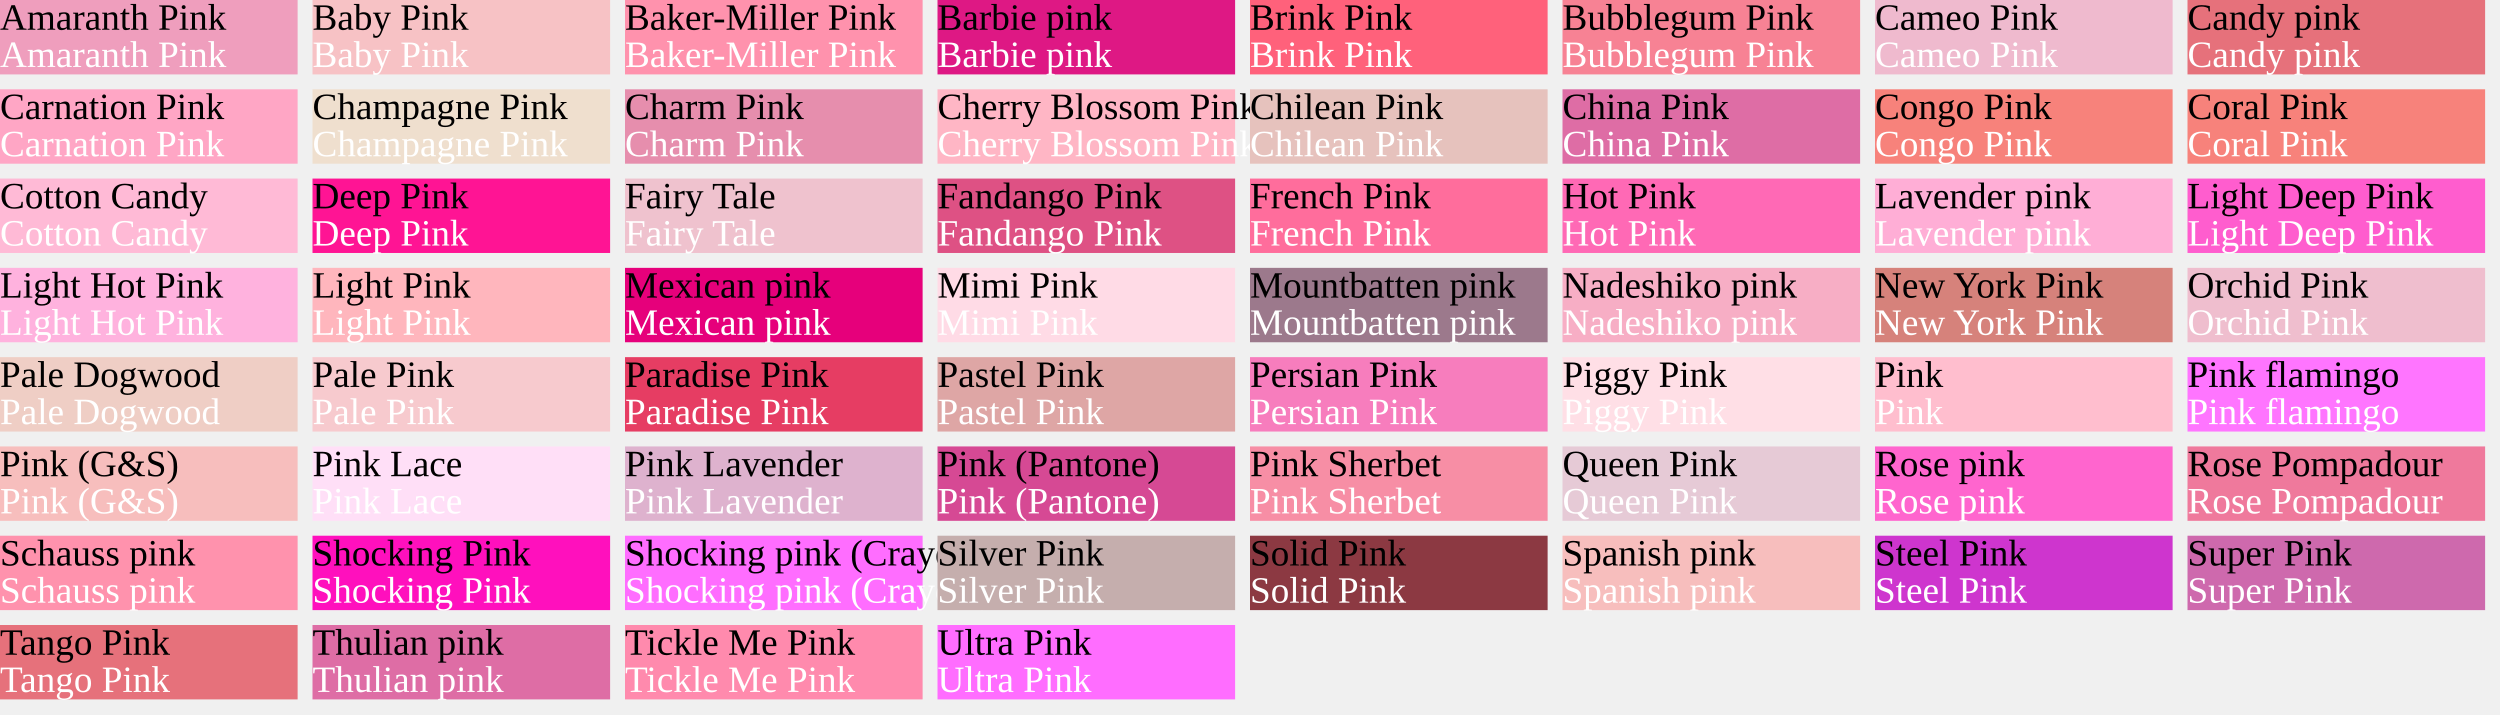
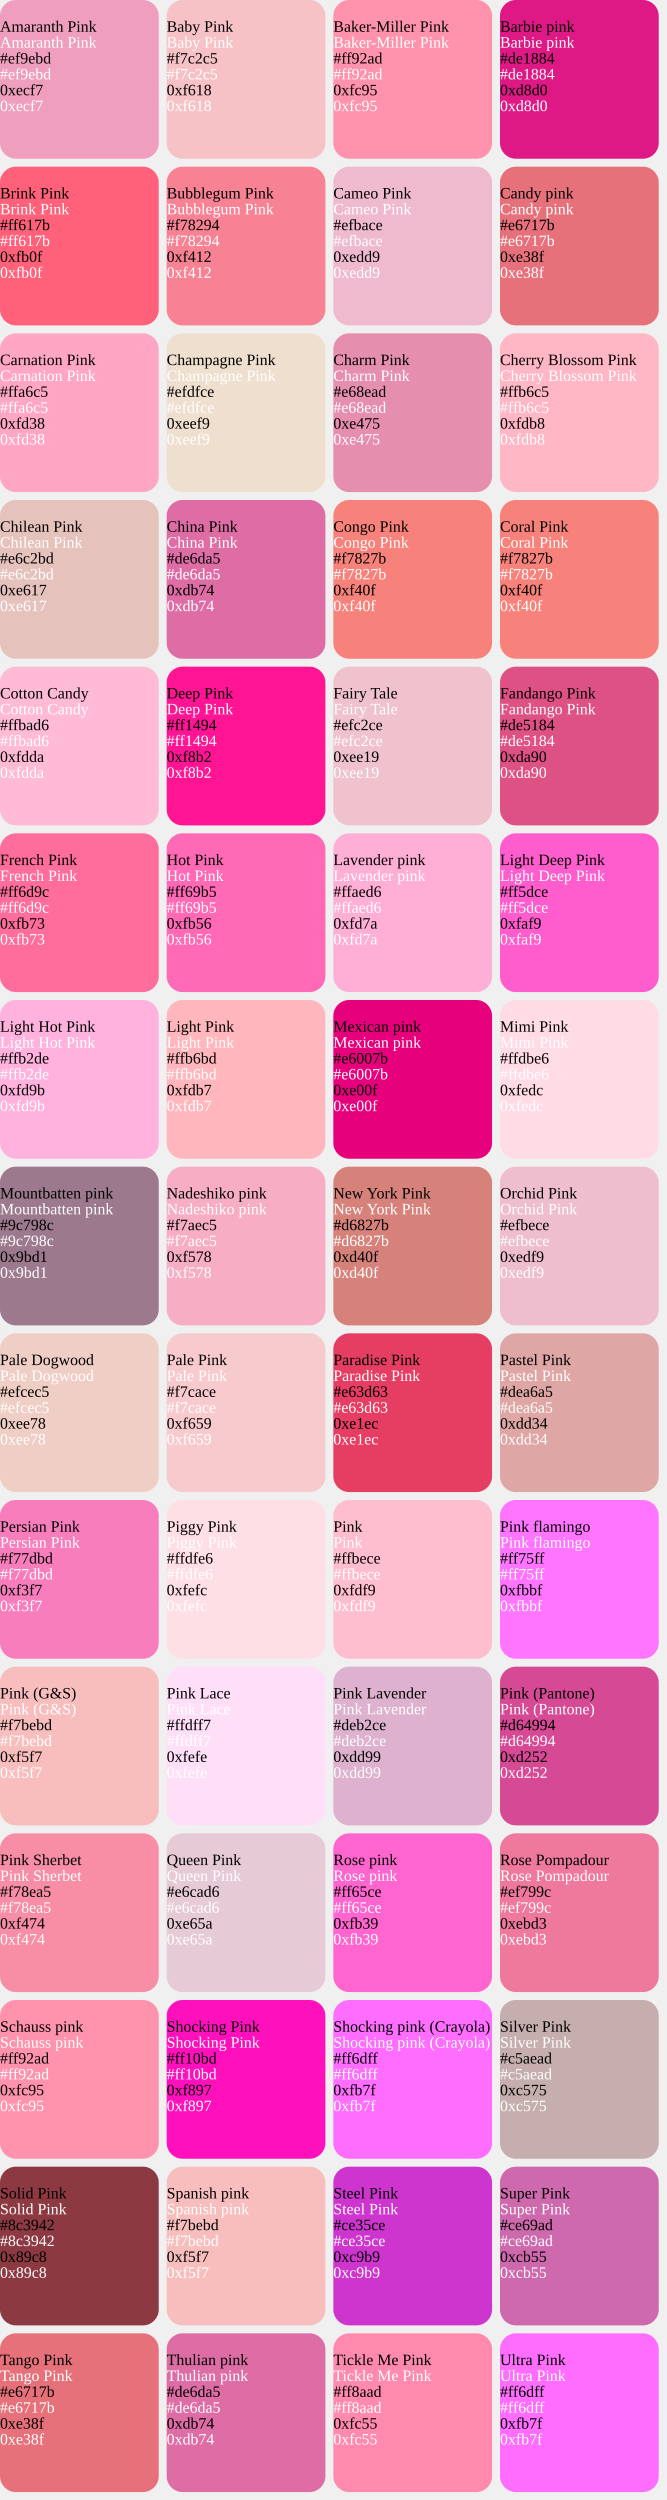
- <svg xmlns="http://www.w3.org/2000/svg" width="1680px" height="480px">
-   <rect x="0" y="0" width="200" height="50" style="fill: #ef9ebd;" />
-   <text x="0" y="20" font-size="25px" style="fill: black;">Amaranth Pink</text>
-   <text x="0" y="45" font-size="25px" style="fill: white;">Amaranth Pink</text>
-   <rect x="210" y="0" width="200" height="50" style="fill: #f7c2c5;" />
-   <text x="210" y="20" font-size="25px" style="fill: black;">Baby Pink</text>
-   <text x="210" y="45" font-size="25px" style="fill: white;">Baby Pink</text>
-   <rect x="420" y="0" width="200" height="50" style="fill: #ff92ad;" />
-   <text x="420" y="20" font-size="25px" style="fill: black;">Baker-Miller Pink</text>
-   <text x="420" y="45" font-size="25px" style="fill: white;">Baker-Miller Pink</text>
-   <rect x="630" y="0" width="200" height="50" style="fill: #de1884;" />
-   <text x="630" y="20" font-size="25px" style="fill: black;">Barbie pink</text>
-   <text x="630" y="45" font-size="25px" style="fill: white;">Barbie pink</text>
-   <rect x="840" y="0" width="200" height="50" style="fill: #ff617b;" />
-   <text x="840" y="20" font-size="25px" style="fill: black;">Brink Pink</text>
-   <text x="840" y="45" font-size="25px" style="fill: white;">Brink Pink</text>
-   <rect x="1050" y="0" width="200" height="50" style="fill: #f78294;" />
-   <text x="1050" y="20" font-size="25px" style="fill: black;">Bubblegum Pink</text>
-   <text x="1050" y="45" font-size="25px" style="fill: white;">Bubblegum Pink</text>
-   <rect x="1260" y="0" width="200" height="50" style="fill: #efbace;" />
-   <text x="1260" y="20" font-size="25px" style="fill: black;">Cameo Pink</text>
-   <text x="1260" y="45" font-size="25px" style="fill: white;">Cameo Pink</text>
-   <rect x="1470" y="0" width="200" height="50" style="fill: #e6717b;" />
-   <text x="1470" y="20" font-size="25px" style="fill: black;">Candy pink</text>
-   <text x="1470" y="45" font-size="25px" style="fill: white;">Candy pink</text>
-   <rect x="0" y="60" width="200" height="50" style="fill: #ffa6c5;" />
-   <text x="0" y="80" font-size="25px" style="fill: black;">Carnation Pink</text>
-   <text x="0" y="105" font-size="25px" style="fill: white;">Carnation Pink</text>
-   <rect x="210" y="60" width="200" height="50" style="fill: #efdfce;" />
-   <text x="210" y="80" font-size="25px" style="fill: black;">Champagne Pink</text>
-   <text x="210" y="105" font-size="25px" style="fill: white;">Champagne Pink</text>
-   <rect x="420" y="60" width="200" height="50" style="fill: #e68ead;" />
-   <text x="420" y="80" font-size="25px" style="fill: black;">Charm Pink</text>
-   <text x="420" y="105" font-size="25px" style="fill: white;">Charm Pink</text>
-   <rect x="630" y="60" width="200" height="50" style="fill: #ffb6c5;" />
-   <text x="630" y="80" font-size="25px" style="fill: black;">Cherry Blossom Pink</text>
-   <text x="630" y="105" font-size="25px" style="fill: white;">Cherry Blossom Pink</text>
-   <rect x="840" y="60" width="200" height="50" style="fill: #e6c2bd;" />
-   <text x="840" y="80" font-size="25px" style="fill: black;">Chilean Pink</text>
-   <text x="840" y="105" font-size="25px" style="fill: white;">Chilean Pink</text>
-   <rect x="1050" y="60" width="200" height="50" style="fill: #de6da5;" />
-   <text x="1050" y="80" font-size="25px" style="fill: black;">China Pink</text>
-   <text x="1050" y="105" font-size="25px" style="fill: white;">China Pink</text>
-   <rect x="1260" y="60" width="200" height="50" style="fill: #f7827b;" />
-   <text x="1260" y="80" font-size="25px" style="fill: black;">Congo Pink</text>
-   <text x="1260" y="105" font-size="25px" style="fill: white;">Congo Pink</text>
-   <rect x="1470" y="60" width="200" height="50" style="fill: #f7827b;" />
-   <text x="1470" y="80" font-size="25px" style="fill: black;">Coral Pink</text>
-   <text x="1470" y="105" font-size="25px" style="fill: white;">Coral Pink</text>
-   <rect x="0" y="120" width="200" height="50" style="fill: #ffbad6;" />
-   <text x="0" y="140" font-size="25px" style="fill: black;">Cotton Candy</text>
-   <text x="0" y="165" font-size="25px" style="fill: white;">Cotton Candy</text>
-   <rect x="210" y="120" width="200" height="50" style="fill: #ff1494;" />
-   <text x="210" y="140" font-size="25px" style="fill: black;">Deep Pink</text>
-   <text x="210" y="165" font-size="25px" style="fill: white;">Deep Pink</text>
-   <rect x="420" y="120" width="200" height="50" style="fill: #efc2ce;" />
-   <text x="420" y="140" font-size="25px" style="fill: black;">Fairy Tale</text>
-   <text x="420" y="165" font-size="25px" style="fill: white;">Fairy Tale</text>
-   <rect x="630" y="120" width="200" height="50" style="fill: #de5184;" />
-   <text x="630" y="140" font-size="25px" style="fill: black;">Fandango Pink</text>
-   <text x="630" y="165" font-size="25px" style="fill: white;">Fandango Pink</text>
-   <rect x="840" y="120" width="200" height="50" style="fill: #ff6d9c;" />
-   <text x="840" y="140" font-size="25px" style="fill: black;">French Pink</text>
-   <text x="840" y="165" font-size="25px" style="fill: white;">French Pink</text>
-   <rect x="1050" y="120" width="200" height="50" style="fill: #ff69b5;" />
-   <text x="1050" y="140" font-size="25px" style="fill: black;">Hot Pink</text>
-   <text x="1050" y="165" font-size="25px" style="fill: white;">Hot Pink</text>
-   <rect x="1260" y="120" width="200" height="50" style="fill: #ffaed6;" />
-   <text x="1260" y="140" font-size="25px" style="fill: black;">Lavender pink</text>
-   <text x="1260" y="165" font-size="25px" style="fill: white;">Lavender pink</text>
-   <rect x="1470" y="120" width="200" height="50" style="fill: #ff5dce;" />
-   <text x="1470" y="140" font-size="25px" style="fill: black;">Light Deep Pink</text>
-   <text x="1470" y="165" font-size="25px" style="fill: white;">Light Deep Pink</text>
-   <rect x="0" y="180" width="200" height="50" style="fill: #ffb2de;" />
-   <text x="0" y="200" font-size="25px" style="fill: black;">Light Hot Pink</text>
-   <text x="0" y="225" font-size="25px" style="fill: white;">Light Hot Pink</text>
-   <rect x="210" y="180" width="200" height="50" style="fill: #ffb6bd;" />
-   <text x="210" y="200" font-size="25px" style="fill: black;">Light Pink</text>
-   <text x="210" y="225" font-size="25px" style="fill: white;">Light Pink</text>
-   <rect x="420" y="180" width="200" height="50" style="fill: #e6007b;" />
-   <text x="420" y="200" font-size="25px" style="fill: black;">Mexican pink</text>
-   <text x="420" y="225" font-size="25px" style="fill: white;">Mexican pink</text>
-   <rect x="630" y="180" width="200" height="50" style="fill: #ffdbe6;" />
-   <text x="630" y="200" font-size="25px" style="fill: black;">Mimi Pink</text>
-   <text x="630" y="225" font-size="25px" style="fill: white;">Mimi Pink</text>
-   <rect x="840" y="180" width="200" height="50" style="fill: #9c798c;" />
-   <text x="840" y="200" font-size="25px" style="fill: black;">Mountbatten pink</text>
-   <text x="840" y="225" font-size="25px" style="fill: white;">Mountbatten pink</text>
-   <rect x="1050" y="180" width="200" height="50" style="fill: #f7aec5;" />
-   <text x="1050" y="200" font-size="25px" style="fill: black;">Nadeshiko pink</text>
-   <text x="1050" y="225" font-size="25px" style="fill: white;">Nadeshiko pink</text>
-   <rect x="1260" y="180" width="200" height="50" style="fill: #d6827b;" />
-   <text x="1260" y="200" font-size="25px" style="fill: black;">New York Pink</text>
-   <text x="1260" y="225" font-size="25px" style="fill: white;">New York Pink</text>
-   <rect x="1470" y="180" width="200" height="50" style="fill: #efbece;" />
-   <text x="1470" y="200" font-size="25px" style="fill: black;">Orchid Pink</text>
-   <text x="1470" y="225" font-size="25px" style="fill: white;">Orchid Pink</text>
-   <rect x="0" y="240" width="200" height="50" style="fill: #efcec5;" />
-   <text x="0" y="260" font-size="25px" style="fill: black;">Pale Dogwood</text>
-   <text x="0" y="285" font-size="25px" style="fill: white;">Pale Dogwood</text>
-   <rect x="210" y="240" width="200" height="50" style="fill: #f7cace;" />
-   <text x="210" y="260" font-size="25px" style="fill: black;">Pale Pink</text>
-   <text x="210" y="285" font-size="25px" style="fill: white;">Pale Pink</text>
-   <rect x="420" y="240" width="200" height="50" style="fill: #e63d63;" />
-   <text x="420" y="260" font-size="25px" style="fill: black;">Paradise Pink</text>
-   <text x="420" y="285" font-size="25px" style="fill: white;">Paradise Pink</text>
-   <rect x="630" y="240" width="200" height="50" style="fill: #dea6a5;" />
-   <text x="630" y="260" font-size="25px" style="fill: black;">Pastel Pink</text>
-   <text x="630" y="285" font-size="25px" style="fill: white;">Pastel Pink</text>
-   <rect x="840" y="240" width="200" height="50" style="fill: #f77dbd;" />
-   <text x="840" y="260" font-size="25px" style="fill: black;">Persian Pink</text>
-   <text x="840" y="285" font-size="25px" style="fill: white;">Persian Pink</text>
-   <rect x="1050" y="240" width="200" height="50" style="fill: #ffdfe6;" />
-   <text x="1050" y="260" font-size="25px" style="fill: black;">Piggy Pink</text>
-   <text x="1050" y="285" font-size="25px" style="fill: white;">Piggy Pink</text>
-   <rect x="1260" y="240" width="200" height="50" style="fill: #ffbece;" />
-   <text x="1260" y="260" font-size="25px" style="fill: black;">Pink</text>
-   <text x="1260" y="285" font-size="25px" style="fill: white;">Pink</text>
-   <rect x="1470" y="240" width="200" height="50" style="fill: #ff75ff;" />
-   <text x="1470" y="260" font-size="25px" style="fill: black;">Pink flamingo</text>
-   <text x="1470" y="285" font-size="25px" style="fill: white;">Pink flamingo</text>
-   <rect x="0" y="300" width="200" height="50" style="fill: #f7bebd;" />
-   <text x="0" y="320" font-size="25px" style="fill: black;">Pink (G&amp;S)</text>
-   <text x="0" y="345" font-size="25px" style="fill: white;">Pink (G&amp;S)</text>
-   <rect x="210" y="300" width="200" height="50" style="fill: #ffdff7;" />
-   <text x="210" y="320" font-size="25px" style="fill: black;">Pink Lace</text>
-   <text x="210" y="345" font-size="25px" style="fill: white;">Pink Lace</text>
-   <rect x="420" y="300" width="200" height="50" style="fill: #deb2ce;" />
-   <text x="420" y="320" font-size="25px" style="fill: black;">Pink Lavender</text>
-   <text x="420" y="345" font-size="25px" style="fill: white;">Pink Lavender</text>
-   <rect x="630" y="300" width="200" height="50" style="fill: #d64994;" />
-   <text x="630" y="320" font-size="25px" style="fill: black;">Pink (Pantone)</text>
-   <text x="630" y="345" font-size="25px" style="fill: white;">Pink (Pantone)</text>
-   <rect x="840" y="300" width="200" height="50" style="fill: #f78ea5;" />
-   <text x="840" y="320" font-size="25px" style="fill: black;">Pink Sherbet</text>
-   <text x="840" y="345" font-size="25px" style="fill: white;">Pink Sherbet</text>
-   <rect x="1050" y="300" width="200" height="50" style="fill: #e6cad6;" />
-   <text x="1050" y="320" font-size="25px" style="fill: black;">Queen Pink</text>
-   <text x="1050" y="345" font-size="25px" style="fill: white;">Queen Pink</text>
-   <rect x="1260" y="300" width="200" height="50" style="fill: #ff65ce;" />
-   <text x="1260" y="320" font-size="25px" style="fill: black;">Rose pink</text>
-   <text x="1260" y="345" font-size="25px" style="fill: white;">Rose pink</text>
-   <rect x="1470" y="300" width="200" height="50" style="fill: #ef799c;" />
-   <text x="1470" y="320" font-size="25px" style="fill: black;">Rose Pompadour</text>
-   <text x="1470" y="345" font-size="25px" style="fill: white;">Rose Pompadour</text>
-   <rect x="0" y="360" width="200" height="50" style="fill: #ff92ad;" />
-   <text x="0" y="380" font-size="25px" style="fill: black;">Schauss pink</text>
-   <text x="0" y="405" font-size="25px" style="fill: white;">Schauss pink</text>
-   <rect x="210" y="360" width="200" height="50" style="fill: #ff10bd;" />
-   <text x="210" y="380" font-size="25px" style="fill: black;">Shocking Pink</text>
-   <text x="210" y="405" font-size="25px" style="fill: white;">Shocking Pink</text>
-   <rect x="420" y="360" width="200" height="50" style="fill: #ff6dff;" />
-   <text x="420" y="380" font-size="25px" style="fill: black;">Shocking pink (Crayola)</text>
-   <text x="420" y="405" font-size="25px" style="fill: white;">Shocking pink (Crayola)</text>
-   <rect x="630" y="360" width="200" height="50" style="fill: #c5aead;" />
-   <text x="630" y="380" font-size="25px" style="fill: black;">Silver Pink</text>
-   <text x="630" y="405" font-size="25px" style="fill: white;">Silver Pink</text>
-   <rect x="840" y="360" width="200" height="50" style="fill: #8c3942;" />
-   <text x="840" y="380" font-size="25px" style="fill: black;">Solid Pink</text>
-   <text x="840" y="405" font-size="25px" style="fill: white;">Solid Pink</text>
-   <rect x="1050" y="360" width="200" height="50" style="fill: #f7bebd;" />
-   <text x="1050" y="380" font-size="25px" style="fill: black;">Spanish pink</text>
-   <text x="1050" y="405" font-size="25px" style="fill: white;">Spanish pink</text>
-   <rect x="1260" y="360" width="200" height="50" style="fill: #ce35ce;" />
-   <text x="1260" y="380" font-size="25px" style="fill: black;">Steel Pink</text>
-   <text x="1260" y="405" font-size="25px" style="fill: white;">Steel Pink</text>
-   <rect x="1470" y="360" width="200" height="50" style="fill: #ce69ad;" />
-   <text x="1470" y="380" font-size="25px" style="fill: black;">Super Pink</text>
-   <text x="1470" y="405" font-size="25px" style="fill: white;">Super Pink</text>
-   <rect x="0" y="420" width="200" height="50" style="fill: #e6717b;" />
-   <text x="0" y="440" font-size="25px" style="fill: black;">Tango Pink</text>
-   <text x="0" y="465" font-size="25px" style="fill: white;">Tango Pink</text>
-   <rect x="210" y="420" width="200" height="50" style="fill: #de6da5;" />
-   <text x="210" y="440" font-size="25px" style="fill: black;">Thulian pink</text>
-   <text x="210" y="465" font-size="25px" style="fill: white;">Thulian pink</text>
-   <rect x="420" y="420" width="200" height="50" style="fill: #ff8aad;" />
-   <text x="420" y="440" font-size="25px" style="fill: black;">Tickle Me Pink</text>
-   <text x="420" y="465" font-size="25px" style="fill: white;">Tickle Me Pink</text>
-   <rect x="630" y="420" width="200" height="50" style="fill: #ff6dff;" />
-   <text x="630" y="440" font-size="25px" style="fill: black;">Ultra Pink</text>
-   <text x="630" y="465" font-size="25px" style="fill: white;">Ultra Pink</text>
+ <svg xmlns="http://www.w3.org/2000/svg" width="840px" height="3150px">
+   <rect x="0" y="0" width="200" height="200" rx="20px" ry="20px" style="fill: #ef9ebd;" />
+   <text x="0" y="40" font-size="20px" style="fill: black;">Amaranth Pink</text>
+   <text x="0" y="60" font-size="20px" style="fill: white;">Amaranth Pink</text>
+   <text x="0" y="80" font-size="20px" style="fill: black;">#ef9ebd</text>
+   <text x="0" y="100" font-size="20px" style="fill: white;">#ef9ebd</text>
+   <text x="0" y="120" font-size="20px" style="fill: black;">0xecf7</text>
+   <text x="0" y="140" font-size="20px" style="fill: white;">0xecf7</text>
+   <rect x="210" y="0" width="200" height="200" rx="20px" ry="20px" style="fill: #f7c2c5;" />
+   <text x="210" y="40" font-size="20px" style="fill: black;">Baby Pink</text>
+   <text x="210" y="60" font-size="20px" style="fill: white;">Baby Pink</text>
+   <text x="210" y="80" font-size="20px" style="fill: black;">#f7c2c5</text>
+   <text x="210" y="100" font-size="20px" style="fill: white;">#f7c2c5</text>
+   <text x="210" y="120" font-size="20px" style="fill: black;">0xf618</text>
+   <text x="210" y="140" font-size="20px" style="fill: white;">0xf618</text>
+   <rect x="420" y="0" width="200" height="200" rx="20px" ry="20px" style="fill: #ff92ad;" />
+   <text x="420" y="40" font-size="20px" style="fill: black;">Baker-Miller Pink</text>
+   <text x="420" y="60" font-size="20px" style="fill: white;">Baker-Miller Pink</text>
+   <text x="420" y="80" font-size="20px" style="fill: black;">#ff92ad</text>
+   <text x="420" y="100" font-size="20px" style="fill: white;">#ff92ad</text>
+   <text x="420" y="120" font-size="20px" style="fill: black;">0xfc95</text>
+   <text x="420" y="140" font-size="20px" style="fill: white;">0xfc95</text>
+   <rect x="630" y="0" width="200" height="200" rx="20px" ry="20px" style="fill: #de1884;" />
+   <text x="630" y="40" font-size="20px" style="fill: black;">Barbie pink</text>
+   <text x="630" y="60" font-size="20px" style="fill: white;">Barbie pink</text>
+   <text x="630" y="80" font-size="20px" style="fill: black;">#de1884</text>
+   <text x="630" y="100" font-size="20px" style="fill: white;">#de1884</text>
+   <text x="630" y="120" font-size="20px" style="fill: black;">0xd8d0</text>
+   <text x="630" y="140" font-size="20px" style="fill: white;">0xd8d0</text>
+   <rect x="0" y="210" width="200" height="200" rx="20px" ry="20px" style="fill: #ff617b;" />
+   <text x="0" y="250" font-size="20px" style="fill: black;">Brink Pink</text>
+   <text x="0" y="270" font-size="20px" style="fill: white;">Brink Pink</text>
+   <text x="0" y="290" font-size="20px" style="fill: black;">#ff617b</text>
+   <text x="0" y="310" font-size="20px" style="fill: white;">#ff617b</text>
+   <text x="0" y="330" font-size="20px" style="fill: black;">0xfb0f</text>
+   <text x="0" y="350" font-size="20px" style="fill: white;">0xfb0f</text>
+   <rect x="210" y="210" width="200" height="200" rx="20px" ry="20px" style="fill: #f78294;" />
+   <text x="210" y="250" font-size="20px" style="fill: black;">Bubblegum Pink</text>
+   <text x="210" y="270" font-size="20px" style="fill: white;">Bubblegum Pink</text>
+   <text x="210" y="290" font-size="20px" style="fill: black;">#f78294</text>
+   <text x="210" y="310" font-size="20px" style="fill: white;">#f78294</text>
+   <text x="210" y="330" font-size="20px" style="fill: black;">0xf412</text>
+   <text x="210" y="350" font-size="20px" style="fill: white;">0xf412</text>
+   <rect x="420" y="210" width="200" height="200" rx="20px" ry="20px" style="fill: #efbace;" />
+   <text x="420" y="250" font-size="20px" style="fill: black;">Cameo Pink</text>
+   <text x="420" y="270" font-size="20px" style="fill: white;">Cameo Pink</text>
+   <text x="420" y="290" font-size="20px" style="fill: black;">#efbace</text>
+   <text x="420" y="310" font-size="20px" style="fill: white;">#efbace</text>
+   <text x="420" y="330" font-size="20px" style="fill: black;">0xedd9</text>
+   <text x="420" y="350" font-size="20px" style="fill: white;">0xedd9</text>
+   <rect x="630" y="210" width="200" height="200" rx="20px" ry="20px" style="fill: #e6717b;" />
+   <text x="630" y="250" font-size="20px" style="fill: black;">Candy pink</text>
+   <text x="630" y="270" font-size="20px" style="fill: white;">Candy pink</text>
+   <text x="630" y="290" font-size="20px" style="fill: black;">#e6717b</text>
+   <text x="630" y="310" font-size="20px" style="fill: white;">#e6717b</text>
+   <text x="630" y="330" font-size="20px" style="fill: black;">0xe38f</text>
+   <text x="630" y="350" font-size="20px" style="fill: white;">0xe38f</text>
+   <rect x="0" y="420" width="200" height="200" rx="20px" ry="20px" style="fill: #ffa6c5;" />
+   <text x="0" y="460" font-size="20px" style="fill: black;">Carnation Pink</text>
+   <text x="0" y="480" font-size="20px" style="fill: white;">Carnation Pink</text>
+   <text x="0" y="500" font-size="20px" style="fill: black;">#ffa6c5</text>
+   <text x="0" y="520" font-size="20px" style="fill: white;">#ffa6c5</text>
+   <text x="0" y="540" font-size="20px" style="fill: black;">0xfd38</text>
+   <text x="0" y="560" font-size="20px" style="fill: white;">0xfd38</text>
+   <rect x="210" y="420" width="200" height="200" rx="20px" ry="20px" style="fill: #efdfce;" />
+   <text x="210" y="460" font-size="20px" style="fill: black;">Champagne Pink</text>
+   <text x="210" y="480" font-size="20px" style="fill: white;">Champagne Pink</text>
+   <text x="210" y="500" font-size="20px" style="fill: black;">#efdfce</text>
+   <text x="210" y="520" font-size="20px" style="fill: white;">#efdfce</text>
+   <text x="210" y="540" font-size="20px" style="fill: black;">0xeef9</text>
+   <text x="210" y="560" font-size="20px" style="fill: white;">0xeef9</text>
+   <rect x="420" y="420" width="200" height="200" rx="20px" ry="20px" style="fill: #e68ead;" />
+   <text x="420" y="460" font-size="20px" style="fill: black;">Charm Pink</text>
+   <text x="420" y="480" font-size="20px" style="fill: white;">Charm Pink</text>
+   <text x="420" y="500" font-size="20px" style="fill: black;">#e68ead</text>
+   <text x="420" y="520" font-size="20px" style="fill: white;">#e68ead</text>
+   <text x="420" y="540" font-size="20px" style="fill: black;">0xe475</text>
+   <text x="420" y="560" font-size="20px" style="fill: white;">0xe475</text>
+   <rect x="630" y="420" width="200" height="200" rx="20px" ry="20px" style="fill: #ffb6c5;" />
+   <text x="630" y="460" font-size="20px" style="fill: black;">Cherry Blossom Pink</text>
+   <text x="630" y="480" font-size="20px" style="fill: white;">Cherry Blossom Pink</text>
+   <text x="630" y="500" font-size="20px" style="fill: black;">#ffb6c5</text>
+   <text x="630" y="520" font-size="20px" style="fill: white;">#ffb6c5</text>
+   <text x="630" y="540" font-size="20px" style="fill: black;">0xfdb8</text>
+   <text x="630" y="560" font-size="20px" style="fill: white;">0xfdb8</text>
+   <rect x="0" y="630" width="200" height="200" rx="20px" ry="20px" style="fill: #e6c2bd;" />
+   <text x="0" y="670" font-size="20px" style="fill: black;">Chilean Pink</text>
+   <text x="0" y="690" font-size="20px" style="fill: white;">Chilean Pink</text>
+   <text x="0" y="710" font-size="20px" style="fill: black;">#e6c2bd</text>
+   <text x="0" y="730" font-size="20px" style="fill: white;">#e6c2bd</text>
+   <text x="0" y="750" font-size="20px" style="fill: black;">0xe617</text>
+   <text x="0" y="770" font-size="20px" style="fill: white;">0xe617</text>
+   <rect x="210" y="630" width="200" height="200" rx="20px" ry="20px" style="fill: #de6da5;" />
+   <text x="210" y="670" font-size="20px" style="fill: black;">China Pink</text>
+   <text x="210" y="690" font-size="20px" style="fill: white;">China Pink</text>
+   <text x="210" y="710" font-size="20px" style="fill: black;">#de6da5</text>
+   <text x="210" y="730" font-size="20px" style="fill: white;">#de6da5</text>
+   <text x="210" y="750" font-size="20px" style="fill: black;">0xdb74</text>
+   <text x="210" y="770" font-size="20px" style="fill: white;">0xdb74</text>
+   <rect x="420" y="630" width="200" height="200" rx="20px" ry="20px" style="fill: #f7827b;" />
+   <text x="420" y="670" font-size="20px" style="fill: black;">Congo Pink</text>
+   <text x="420" y="690" font-size="20px" style="fill: white;">Congo Pink</text>
+   <text x="420" y="710" font-size="20px" style="fill: black;">#f7827b</text>
+   <text x="420" y="730" font-size="20px" style="fill: white;">#f7827b</text>
+   <text x="420" y="750" font-size="20px" style="fill: black;">0xf40f</text>
+   <text x="420" y="770" font-size="20px" style="fill: white;">0xf40f</text>
+   <rect x="630" y="630" width="200" height="200" rx="20px" ry="20px" style="fill: #f7827b;" />
+   <text x="630" y="670" font-size="20px" style="fill: black;">Coral Pink</text>
+   <text x="630" y="690" font-size="20px" style="fill: white;">Coral Pink</text>
+   <text x="630" y="710" font-size="20px" style="fill: black;">#f7827b</text>
+   <text x="630" y="730" font-size="20px" style="fill: white;">#f7827b</text>
+   <text x="630" y="750" font-size="20px" style="fill: black;">0xf40f</text>
+   <text x="630" y="770" font-size="20px" style="fill: white;">0xf40f</text>
+   <rect x="0" y="840" width="200" height="200" rx="20px" ry="20px" style="fill: #ffbad6;" />
+   <text x="0" y="880" font-size="20px" style="fill: black;">Cotton Candy</text>
+   <text x="0" y="900" font-size="20px" style="fill: white;">Cotton Candy</text>
+   <text x="0" y="920" font-size="20px" style="fill: black;">#ffbad6</text>
+   <text x="0" y="940" font-size="20px" style="fill: white;">#ffbad6</text>
+   <text x="0" y="960" font-size="20px" style="fill: black;">0xfdda</text>
+   <text x="0" y="980" font-size="20px" style="fill: white;">0xfdda</text>
+   <rect x="210" y="840" width="200" height="200" rx="20px" ry="20px" style="fill: #ff1494;" />
+   <text x="210" y="880" font-size="20px" style="fill: black;">Deep Pink</text>
+   <text x="210" y="900" font-size="20px" style="fill: white;">Deep Pink</text>
+   <text x="210" y="920" font-size="20px" style="fill: black;">#ff1494</text>
+   <text x="210" y="940" font-size="20px" style="fill: white;">#ff1494</text>
+   <text x="210" y="960" font-size="20px" style="fill: black;">0xf8b2</text>
+   <text x="210" y="980" font-size="20px" style="fill: white;">0xf8b2</text>
+   <rect x="420" y="840" width="200" height="200" rx="20px" ry="20px" style="fill: #efc2ce;" />
+   <text x="420" y="880" font-size="20px" style="fill: black;">Fairy Tale</text>
+   <text x="420" y="900" font-size="20px" style="fill: white;">Fairy Tale</text>
+   <text x="420" y="920" font-size="20px" style="fill: black;">#efc2ce</text>
+   <text x="420" y="940" font-size="20px" style="fill: white;">#efc2ce</text>
+   <text x="420" y="960" font-size="20px" style="fill: black;">0xee19</text>
+   <text x="420" y="980" font-size="20px" style="fill: white;">0xee19</text>
+   <rect x="630" y="840" width="200" height="200" rx="20px" ry="20px" style="fill: #de5184;" />
+   <text x="630" y="880" font-size="20px" style="fill: black;">Fandango Pink</text>
+   <text x="630" y="900" font-size="20px" style="fill: white;">Fandango Pink</text>
+   <text x="630" y="920" font-size="20px" style="fill: black;">#de5184</text>
+   <text x="630" y="940" font-size="20px" style="fill: white;">#de5184</text>
+   <text x="630" y="960" font-size="20px" style="fill: black;">0xda90</text>
+   <text x="630" y="980" font-size="20px" style="fill: white;">0xda90</text>
+   <rect x="0" y="1050" width="200" height="200" rx="20px" ry="20px" style="fill: #ff6d9c;" />
+   <text x="0" y="1090" font-size="20px" style="fill: black;">French Pink</text>
+   <text x="0" y="1110" font-size="20px" style="fill: white;">French Pink</text>
+   <text x="0" y="1130" font-size="20px" style="fill: black;">#ff6d9c</text>
+   <text x="0" y="1150" font-size="20px" style="fill: white;">#ff6d9c</text>
+   <text x="0" y="1170" font-size="20px" style="fill: black;">0xfb73</text>
+   <text x="0" y="1190" font-size="20px" style="fill: white;">0xfb73</text>
+   <rect x="210" y="1050" width="200" height="200" rx="20px" ry="20px" style="fill: #ff69b5;" />
+   <text x="210" y="1090" font-size="20px" style="fill: black;">Hot Pink</text>
+   <text x="210" y="1110" font-size="20px" style="fill: white;">Hot Pink</text>
+   <text x="210" y="1130" font-size="20px" style="fill: black;">#ff69b5</text>
+   <text x="210" y="1150" font-size="20px" style="fill: white;">#ff69b5</text>
+   <text x="210" y="1170" font-size="20px" style="fill: black;">0xfb56</text>
+   <text x="210" y="1190" font-size="20px" style="fill: white;">0xfb56</text>
+   <rect x="420" y="1050" width="200" height="200" rx="20px" ry="20px" style="fill: #ffaed6;" />
+   <text x="420" y="1090" font-size="20px" style="fill: black;">Lavender pink</text>
+   <text x="420" y="1110" font-size="20px" style="fill: white;">Lavender pink</text>
+   <text x="420" y="1130" font-size="20px" style="fill: black;">#ffaed6</text>
+   <text x="420" y="1150" font-size="20px" style="fill: white;">#ffaed6</text>
+   <text x="420" y="1170" font-size="20px" style="fill: black;">0xfd7a</text>
+   <text x="420" y="1190" font-size="20px" style="fill: white;">0xfd7a</text>
+   <rect x="630" y="1050" width="200" height="200" rx="20px" ry="20px" style="fill: #ff5dce;" />
+   <text x="630" y="1090" font-size="20px" style="fill: black;">Light Deep Pink</text>
+   <text x="630" y="1110" font-size="20px" style="fill: white;">Light Deep Pink</text>
+   <text x="630" y="1130" font-size="20px" style="fill: black;">#ff5dce</text>
+   <text x="630" y="1150" font-size="20px" style="fill: white;">#ff5dce</text>
+   <text x="630" y="1170" font-size="20px" style="fill: black;">0xfaf9</text>
+   <text x="630" y="1190" font-size="20px" style="fill: white;">0xfaf9</text>
+   <rect x="0" y="1260" width="200" height="200" rx="20px" ry="20px" style="fill: #ffb2de;" />
+   <text x="0" y="1300" font-size="20px" style="fill: black;">Light Hot Pink</text>
+   <text x="0" y="1320" font-size="20px" style="fill: white;">Light Hot Pink</text>
+   <text x="0" y="1340" font-size="20px" style="fill: black;">#ffb2de</text>
+   <text x="0" y="1360" font-size="20px" style="fill: white;">#ffb2de</text>
+   <text x="0" y="1380" font-size="20px" style="fill: black;">0xfd9b</text>
+   <text x="0" y="1400" font-size="20px" style="fill: white;">0xfd9b</text>
+   <rect x="210" y="1260" width="200" height="200" rx="20px" ry="20px" style="fill: #ffb6bd;" />
+   <text x="210" y="1300" font-size="20px" style="fill: black;">Light Pink</text>
+   <text x="210" y="1320" font-size="20px" style="fill: white;">Light Pink</text>
+   <text x="210" y="1340" font-size="20px" style="fill: black;">#ffb6bd</text>
+   <text x="210" y="1360" font-size="20px" style="fill: white;">#ffb6bd</text>
+   <text x="210" y="1380" font-size="20px" style="fill: black;">0xfdb7</text>
+   <text x="210" y="1400" font-size="20px" style="fill: white;">0xfdb7</text>
+   <rect x="420" y="1260" width="200" height="200" rx="20px" ry="20px" style="fill: #e6007b;" />
+   <text x="420" y="1300" font-size="20px" style="fill: black;">Mexican pink</text>
+   <text x="420" y="1320" font-size="20px" style="fill: white;">Mexican pink</text>
+   <text x="420" y="1340" font-size="20px" style="fill: black;">#e6007b</text>
+   <text x="420" y="1360" font-size="20px" style="fill: white;">#e6007b</text>
+   <text x="420" y="1380" font-size="20px" style="fill: black;">0xe00f</text>
+   <text x="420" y="1400" font-size="20px" style="fill: white;">0xe00f</text>
+   <rect x="630" y="1260" width="200" height="200" rx="20px" ry="20px" style="fill: #ffdbe6;" />
+   <text x="630" y="1300" font-size="20px" style="fill: black;">Mimi Pink</text>
+   <text x="630" y="1320" font-size="20px" style="fill: white;">Mimi Pink</text>
+   <text x="630" y="1340" font-size="20px" style="fill: black;">#ffdbe6</text>
+   <text x="630" y="1360" font-size="20px" style="fill: white;">#ffdbe6</text>
+   <text x="630" y="1380" font-size="20px" style="fill: black;">0xfedc</text>
+   <text x="630" y="1400" font-size="20px" style="fill: white;">0xfedc</text>
+   <rect x="0" y="1470" width="200" height="200" rx="20px" ry="20px" style="fill: #9c798c;" />
+   <text x="0" y="1510" font-size="20px" style="fill: black;">Mountbatten pink</text>
+   <text x="0" y="1530" font-size="20px" style="fill: white;">Mountbatten pink</text>
+   <text x="0" y="1550" font-size="20px" style="fill: black;">#9c798c</text>
+   <text x="0" y="1570" font-size="20px" style="fill: white;">#9c798c</text>
+   <text x="0" y="1590" font-size="20px" style="fill: black;">0x9bd1</text>
+   <text x="0" y="1610" font-size="20px" style="fill: white;">0x9bd1</text>
+   <rect x="210" y="1470" width="200" height="200" rx="20px" ry="20px" style="fill: #f7aec5;" />
+   <text x="210" y="1510" font-size="20px" style="fill: black;">Nadeshiko pink</text>
+   <text x="210" y="1530" font-size="20px" style="fill: white;">Nadeshiko pink</text>
+   <text x="210" y="1550" font-size="20px" style="fill: black;">#f7aec5</text>
+   <text x="210" y="1570" font-size="20px" style="fill: white;">#f7aec5</text>
+   <text x="210" y="1590" font-size="20px" style="fill: black;">0xf578</text>
+   <text x="210" y="1610" font-size="20px" style="fill: white;">0xf578</text>
+   <rect x="420" y="1470" width="200" height="200" rx="20px" ry="20px" style="fill: #d6827b;" />
+   <text x="420" y="1510" font-size="20px" style="fill: black;">New York Pink</text>
+   <text x="420" y="1530" font-size="20px" style="fill: white;">New York Pink</text>
+   <text x="420" y="1550" font-size="20px" style="fill: black;">#d6827b</text>
+   <text x="420" y="1570" font-size="20px" style="fill: white;">#d6827b</text>
+   <text x="420" y="1590" font-size="20px" style="fill: black;">0xd40f</text>
+   <text x="420" y="1610" font-size="20px" style="fill: white;">0xd40f</text>
+   <rect x="630" y="1470" width="200" height="200" rx="20px" ry="20px" style="fill: #efbece;" />
+   <text x="630" y="1510" font-size="20px" style="fill: black;">Orchid Pink</text>
+   <text x="630" y="1530" font-size="20px" style="fill: white;">Orchid Pink</text>
+   <text x="630" y="1550" font-size="20px" style="fill: black;">#efbece</text>
+   <text x="630" y="1570" font-size="20px" style="fill: white;">#efbece</text>
+   <text x="630" y="1590" font-size="20px" style="fill: black;">0xedf9</text>
+   <text x="630" y="1610" font-size="20px" style="fill: white;">0xedf9</text>
+   <rect x="0" y="1680" width="200" height="200" rx="20px" ry="20px" style="fill: #efcec5;" />
+   <text x="0" y="1720" font-size="20px" style="fill: black;">Pale Dogwood</text>
+   <text x="0" y="1740" font-size="20px" style="fill: white;">Pale Dogwood</text>
+   <text x="0" y="1760" font-size="20px" style="fill: black;">#efcec5</text>
+   <text x="0" y="1780" font-size="20px" style="fill: white;">#efcec5</text>
+   <text x="0" y="1800" font-size="20px" style="fill: black;">0xee78</text>
+   <text x="0" y="1820" font-size="20px" style="fill: white;">0xee78</text>
+   <rect x="210" y="1680" width="200" height="200" rx="20px" ry="20px" style="fill: #f7cace;" />
+   <text x="210" y="1720" font-size="20px" style="fill: black;">Pale Pink</text>
+   <text x="210" y="1740" font-size="20px" style="fill: white;">Pale Pink</text>
+   <text x="210" y="1760" font-size="20px" style="fill: black;">#f7cace</text>
+   <text x="210" y="1780" font-size="20px" style="fill: white;">#f7cace</text>
+   <text x="210" y="1800" font-size="20px" style="fill: black;">0xf659</text>
+   <text x="210" y="1820" font-size="20px" style="fill: white;">0xf659</text>
+   <rect x="420" y="1680" width="200" height="200" rx="20px" ry="20px" style="fill: #e63d63;" />
+   <text x="420" y="1720" font-size="20px" style="fill: black;">Paradise Pink</text>
+   <text x="420" y="1740" font-size="20px" style="fill: white;">Paradise Pink</text>
+   <text x="420" y="1760" font-size="20px" style="fill: black;">#e63d63</text>
+   <text x="420" y="1780" font-size="20px" style="fill: white;">#e63d63</text>
+   <text x="420" y="1800" font-size="20px" style="fill: black;">0xe1ec</text>
+   <text x="420" y="1820" font-size="20px" style="fill: white;">0xe1ec</text>
+   <rect x="630" y="1680" width="200" height="200" rx="20px" ry="20px" style="fill: #dea6a5;" />
+   <text x="630" y="1720" font-size="20px" style="fill: black;">Pastel Pink</text>
+   <text x="630" y="1740" font-size="20px" style="fill: white;">Pastel Pink</text>
+   <text x="630" y="1760" font-size="20px" style="fill: black;">#dea6a5</text>
+   <text x="630" y="1780" font-size="20px" style="fill: white;">#dea6a5</text>
+   <text x="630" y="1800" font-size="20px" style="fill: black;">0xdd34</text>
+   <text x="630" y="1820" font-size="20px" style="fill: white;">0xdd34</text>
+   <rect x="0" y="1890" width="200" height="200" rx="20px" ry="20px" style="fill: #f77dbd;" />
+   <text x="0" y="1930" font-size="20px" style="fill: black;">Persian Pink</text>
+   <text x="0" y="1950" font-size="20px" style="fill: white;">Persian Pink</text>
+   <text x="0" y="1970" font-size="20px" style="fill: black;">#f77dbd</text>
+   <text x="0" y="1990" font-size="20px" style="fill: white;">#f77dbd</text>
+   <text x="0" y="2010" font-size="20px" style="fill: black;">0xf3f7</text>
+   <text x="0" y="2030" font-size="20px" style="fill: white;">0xf3f7</text>
+   <rect x="210" y="1890" width="200" height="200" rx="20px" ry="20px" style="fill: #ffdfe6;" />
+   <text x="210" y="1930" font-size="20px" style="fill: black;">Piggy Pink</text>
+   <text x="210" y="1950" font-size="20px" style="fill: white;">Piggy Pink</text>
+   <text x="210" y="1970" font-size="20px" style="fill: black;">#ffdfe6</text>
+   <text x="210" y="1990" font-size="20px" style="fill: white;">#ffdfe6</text>
+   <text x="210" y="2010" font-size="20px" style="fill: black;">0xfefc</text>
+   <text x="210" y="2030" font-size="20px" style="fill: white;">0xfefc</text>
+   <rect x="420" y="1890" width="200" height="200" rx="20px" ry="20px" style="fill: #ffbece;" />
+   <text x="420" y="1930" font-size="20px" style="fill: black;">Pink</text>
+   <text x="420" y="1950" font-size="20px" style="fill: white;">Pink</text>
+   <text x="420" y="1970" font-size="20px" style="fill: black;">#ffbece</text>
+   <text x="420" y="1990" font-size="20px" style="fill: white;">#ffbece</text>
+   <text x="420" y="2010" font-size="20px" style="fill: black;">0xfdf9</text>
+   <text x="420" y="2030" font-size="20px" style="fill: white;">0xfdf9</text>
+   <rect x="630" y="1890" width="200" height="200" rx="20px" ry="20px" style="fill: #ff75ff;" />
+   <text x="630" y="1930" font-size="20px" style="fill: black;">Pink flamingo</text>
+   <text x="630" y="1950" font-size="20px" style="fill: white;">Pink flamingo</text>
+   <text x="630" y="1970" font-size="20px" style="fill: black;">#ff75ff</text>
+   <text x="630" y="1990" font-size="20px" style="fill: white;">#ff75ff</text>
+   <text x="630" y="2010" font-size="20px" style="fill: black;">0xfbbf</text>
+   <text x="630" y="2030" font-size="20px" style="fill: white;">0xfbbf</text>
+   <rect x="0" y="2100" width="200" height="200" rx="20px" ry="20px" style="fill: #f7bebd;" />
+   <text x="0" y="2140" font-size="20px" style="fill: black;">Pink (G&amp;S)</text>
+   <text x="0" y="2160" font-size="20px" style="fill: white;">Pink (G&amp;S)</text>
+   <text x="0" y="2180" font-size="20px" style="fill: black;">#f7bebd</text>
+   <text x="0" y="2200" font-size="20px" style="fill: white;">#f7bebd</text>
+   <text x="0" y="2220" font-size="20px" style="fill: black;">0xf5f7</text>
+   <text x="0" y="2240" font-size="20px" style="fill: white;">0xf5f7</text>
+   <rect x="210" y="2100" width="200" height="200" rx="20px" ry="20px" style="fill: #ffdff7;" />
+   <text x="210" y="2140" font-size="20px" style="fill: black;">Pink Lace</text>
+   <text x="210" y="2160" font-size="20px" style="fill: white;">Pink Lace</text>
+   <text x="210" y="2180" font-size="20px" style="fill: black;">#ffdff7</text>
+   <text x="210" y="2200" font-size="20px" style="fill: white;">#ffdff7</text>
+   <text x="210" y="2220" font-size="20px" style="fill: black;">0xfefe</text>
+   <text x="210" y="2240" font-size="20px" style="fill: white;">0xfefe</text>
+   <rect x="420" y="2100" width="200" height="200" rx="20px" ry="20px" style="fill: #deb2ce;" />
+   <text x="420" y="2140" font-size="20px" style="fill: black;">Pink Lavender</text>
+   <text x="420" y="2160" font-size="20px" style="fill: white;">Pink Lavender</text>
+   <text x="420" y="2180" font-size="20px" style="fill: black;">#deb2ce</text>
+   <text x="420" y="2200" font-size="20px" style="fill: white;">#deb2ce</text>
+   <text x="420" y="2220" font-size="20px" style="fill: black;">0xdd99</text>
+   <text x="420" y="2240" font-size="20px" style="fill: white;">0xdd99</text>
+   <rect x="630" y="2100" width="200" height="200" rx="20px" ry="20px" style="fill: #d64994;" />
+   <text x="630" y="2140" font-size="20px" style="fill: black;">Pink (Pantone)</text>
+   <text x="630" y="2160" font-size="20px" style="fill: white;">Pink (Pantone)</text>
+   <text x="630" y="2180" font-size="20px" style="fill: black;">#d64994</text>
+   <text x="630" y="2200" font-size="20px" style="fill: white;">#d64994</text>
+   <text x="630" y="2220" font-size="20px" style="fill: black;">0xd252</text>
+   <text x="630" y="2240" font-size="20px" style="fill: white;">0xd252</text>
+   <rect x="0" y="2310" width="200" height="200" rx="20px" ry="20px" style="fill: #f78ea5;" />
+   <text x="0" y="2350" font-size="20px" style="fill: black;">Pink Sherbet</text>
+   <text x="0" y="2370" font-size="20px" style="fill: white;">Pink Sherbet</text>
+   <text x="0" y="2390" font-size="20px" style="fill: black;">#f78ea5</text>
+   <text x="0" y="2410" font-size="20px" style="fill: white;">#f78ea5</text>
+   <text x="0" y="2430" font-size="20px" style="fill: black;">0xf474</text>
+   <text x="0" y="2450" font-size="20px" style="fill: white;">0xf474</text>
+   <rect x="210" y="2310" width="200" height="200" rx="20px" ry="20px" style="fill: #e6cad6;" />
+   <text x="210" y="2350" font-size="20px" style="fill: black;">Queen Pink</text>
+   <text x="210" y="2370" font-size="20px" style="fill: white;">Queen Pink</text>
+   <text x="210" y="2390" font-size="20px" style="fill: black;">#e6cad6</text>
+   <text x="210" y="2410" font-size="20px" style="fill: white;">#e6cad6</text>
+   <text x="210" y="2430" font-size="20px" style="fill: black;">0xe65a</text>
+   <text x="210" y="2450" font-size="20px" style="fill: white;">0xe65a</text>
+   <rect x="420" y="2310" width="200" height="200" rx="20px" ry="20px" style="fill: #ff65ce;" />
+   <text x="420" y="2350" font-size="20px" style="fill: black;">Rose pink</text>
+   <text x="420" y="2370" font-size="20px" style="fill: white;">Rose pink</text>
+   <text x="420" y="2390" font-size="20px" style="fill: black;">#ff65ce</text>
+   <text x="420" y="2410" font-size="20px" style="fill: white;">#ff65ce</text>
+   <text x="420" y="2430" font-size="20px" style="fill: black;">0xfb39</text>
+   <text x="420" y="2450" font-size="20px" style="fill: white;">0xfb39</text>
+   <rect x="630" y="2310" width="200" height="200" rx="20px" ry="20px" style="fill: #ef799c;" />
+   <text x="630" y="2350" font-size="20px" style="fill: black;">Rose Pompadour</text>
+   <text x="630" y="2370" font-size="20px" style="fill: white;">Rose Pompadour</text>
+   <text x="630" y="2390" font-size="20px" style="fill: black;">#ef799c</text>
+   <text x="630" y="2410" font-size="20px" style="fill: white;">#ef799c</text>
+   <text x="630" y="2430" font-size="20px" style="fill: black;">0xebd3</text>
+   <text x="630" y="2450" font-size="20px" style="fill: white;">0xebd3</text>
+   <rect x="0" y="2520" width="200" height="200" rx="20px" ry="20px" style="fill: #ff92ad;" />
+   <text x="0" y="2560" font-size="20px" style="fill: black;">Schauss pink</text>
+   <text x="0" y="2580" font-size="20px" style="fill: white;">Schauss pink</text>
+   <text x="0" y="2600" font-size="20px" style="fill: black;">#ff92ad</text>
+   <text x="0" y="2620" font-size="20px" style="fill: white;">#ff92ad</text>
+   <text x="0" y="2640" font-size="20px" style="fill: black;">0xfc95</text>
+   <text x="0" y="2660" font-size="20px" style="fill: white;">0xfc95</text>
+   <rect x="210" y="2520" width="200" height="200" rx="20px" ry="20px" style="fill: #ff10bd;" />
+   <text x="210" y="2560" font-size="20px" style="fill: black;">Shocking Pink</text>
+   <text x="210" y="2580" font-size="20px" style="fill: white;">Shocking Pink</text>
+   <text x="210" y="2600" font-size="20px" style="fill: black;">#ff10bd</text>
+   <text x="210" y="2620" font-size="20px" style="fill: white;">#ff10bd</text>
+   <text x="210" y="2640" font-size="20px" style="fill: black;">0xf897</text>
+   <text x="210" y="2660" font-size="20px" style="fill: white;">0xf897</text>
+   <rect x="420" y="2520" width="200" height="200" rx="20px" ry="20px" style="fill: #ff6dff;" />
+   <text x="420" y="2560" font-size="20px" style="fill: black;">Shocking pink (Crayola)</text>
+   <text x="420" y="2580" font-size="20px" style="fill: white;">Shocking pink (Crayola)</text>
+   <text x="420" y="2600" font-size="20px" style="fill: black;">#ff6dff</text>
+   <text x="420" y="2620" font-size="20px" style="fill: white;">#ff6dff</text>
+   <text x="420" y="2640" font-size="20px" style="fill: black;">0xfb7f</text>
+   <text x="420" y="2660" font-size="20px" style="fill: white;">0xfb7f</text>
+   <rect x="630" y="2520" width="200" height="200" rx="20px" ry="20px" style="fill: #c5aead;" />
+   <text x="630" y="2560" font-size="20px" style="fill: black;">Silver Pink</text>
+   <text x="630" y="2580" font-size="20px" style="fill: white;">Silver Pink</text>
+   <text x="630" y="2600" font-size="20px" style="fill: black;">#c5aead</text>
+   <text x="630" y="2620" font-size="20px" style="fill: white;">#c5aead</text>
+   <text x="630" y="2640" font-size="20px" style="fill: black;">0xc575</text>
+   <text x="630" y="2660" font-size="20px" style="fill: white;">0xc575</text>
+   <rect x="0" y="2730" width="200" height="200" rx="20px" ry="20px" style="fill: #8c3942;" />
+   <text x="0" y="2770" font-size="20px" style="fill: black;">Solid Pink</text>
+   <text x="0" y="2790" font-size="20px" style="fill: white;">Solid Pink</text>
+   <text x="0" y="2810" font-size="20px" style="fill: black;">#8c3942</text>
+   <text x="0" y="2830" font-size="20px" style="fill: white;">#8c3942</text>
+   <text x="0" y="2850" font-size="20px" style="fill: black;">0x89c8</text>
+   <text x="0" y="2870" font-size="20px" style="fill: white;">0x89c8</text>
+   <rect x="210" y="2730" width="200" height="200" rx="20px" ry="20px" style="fill: #f7bebd;" />
+   <text x="210" y="2770" font-size="20px" style="fill: black;">Spanish pink</text>
+   <text x="210" y="2790" font-size="20px" style="fill: white;">Spanish pink</text>
+   <text x="210" y="2810" font-size="20px" style="fill: black;">#f7bebd</text>
+   <text x="210" y="2830" font-size="20px" style="fill: white;">#f7bebd</text>
+   <text x="210" y="2850" font-size="20px" style="fill: black;">0xf5f7</text>
+   <text x="210" y="2870" font-size="20px" style="fill: white;">0xf5f7</text>
+   <rect x="420" y="2730" width="200" height="200" rx="20px" ry="20px" style="fill: #ce35ce;" />
+   <text x="420" y="2770" font-size="20px" style="fill: black;">Steel Pink</text>
+   <text x="420" y="2790" font-size="20px" style="fill: white;">Steel Pink</text>
+   <text x="420" y="2810" font-size="20px" style="fill: black;">#ce35ce</text>
+   <text x="420" y="2830" font-size="20px" style="fill: white;">#ce35ce</text>
+   <text x="420" y="2850" font-size="20px" style="fill: black;">0xc9b9</text>
+   <text x="420" y="2870" font-size="20px" style="fill: white;">0xc9b9</text>
+   <rect x="630" y="2730" width="200" height="200" rx="20px" ry="20px" style="fill: #ce69ad;" />
+   <text x="630" y="2770" font-size="20px" style="fill: black;">Super Pink</text>
+   <text x="630" y="2790" font-size="20px" style="fill: white;">Super Pink</text>
+   <text x="630" y="2810" font-size="20px" style="fill: black;">#ce69ad</text>
+   <text x="630" y="2830" font-size="20px" style="fill: white;">#ce69ad</text>
+   <text x="630" y="2850" font-size="20px" style="fill: black;">0xcb55</text>
+   <text x="630" y="2870" font-size="20px" style="fill: white;">0xcb55</text>
+   <rect x="0" y="2940" width="200" height="200" rx="20px" ry="20px" style="fill: #e6717b;" />
+   <text x="0" y="2980" font-size="20px" style="fill: black;">Tango Pink</text>
+   <text x="0" y="3000" font-size="20px" style="fill: white;">Tango Pink</text>
+   <text x="0" y="3020" font-size="20px" style="fill: black;">#e6717b</text>
+   <text x="0" y="3040" font-size="20px" style="fill: white;">#e6717b</text>
+   <text x="0" y="3060" font-size="20px" style="fill: black;">0xe38f</text>
+   <text x="0" y="3080" font-size="20px" style="fill: white;">0xe38f</text>
+   <rect x="210" y="2940" width="200" height="200" rx="20px" ry="20px" style="fill: #de6da5;" />
+   <text x="210" y="2980" font-size="20px" style="fill: black;">Thulian pink</text>
+   <text x="210" y="3000" font-size="20px" style="fill: white;">Thulian pink</text>
+   <text x="210" y="3020" font-size="20px" style="fill: black;">#de6da5</text>
+   <text x="210" y="3040" font-size="20px" style="fill: white;">#de6da5</text>
+   <text x="210" y="3060" font-size="20px" style="fill: black;">0xdb74</text>
+   <text x="210" y="3080" font-size="20px" style="fill: white;">0xdb74</text>
+   <rect x="420" y="2940" width="200" height="200" rx="20px" ry="20px" style="fill: #ff8aad;" />
+   <text x="420" y="2980" font-size="20px" style="fill: black;">Tickle Me Pink</text>
+   <text x="420" y="3000" font-size="20px" style="fill: white;">Tickle Me Pink</text>
+   <text x="420" y="3020" font-size="20px" style="fill: black;">#ff8aad</text>
+   <text x="420" y="3040" font-size="20px" style="fill: white;">#ff8aad</text>
+   <text x="420" y="3060" font-size="20px" style="fill: black;">0xfc55</text>
+   <text x="420" y="3080" font-size="20px" style="fill: white;">0xfc55</text>
+   <rect x="630" y="2940" width="200" height="200" rx="20px" ry="20px" style="fill: #ff6dff;" />
+   <text x="630" y="2980" font-size="20px" style="fill: black;">Ultra Pink</text>
+   <text x="630" y="3000" font-size="20px" style="fill: white;">Ultra Pink</text>
+   <text x="630" y="3020" font-size="20px" style="fill: black;">#ff6dff</text>
+   <text x="630" y="3040" font-size="20px" style="fill: white;">#ff6dff</text>
+   <text x="630" y="3060" font-size="20px" style="fill: black;">0xfb7f</text>
+   <text x="630" y="3080" font-size="20px" style="fill: white;">0xfb7f</text>
</svg>
